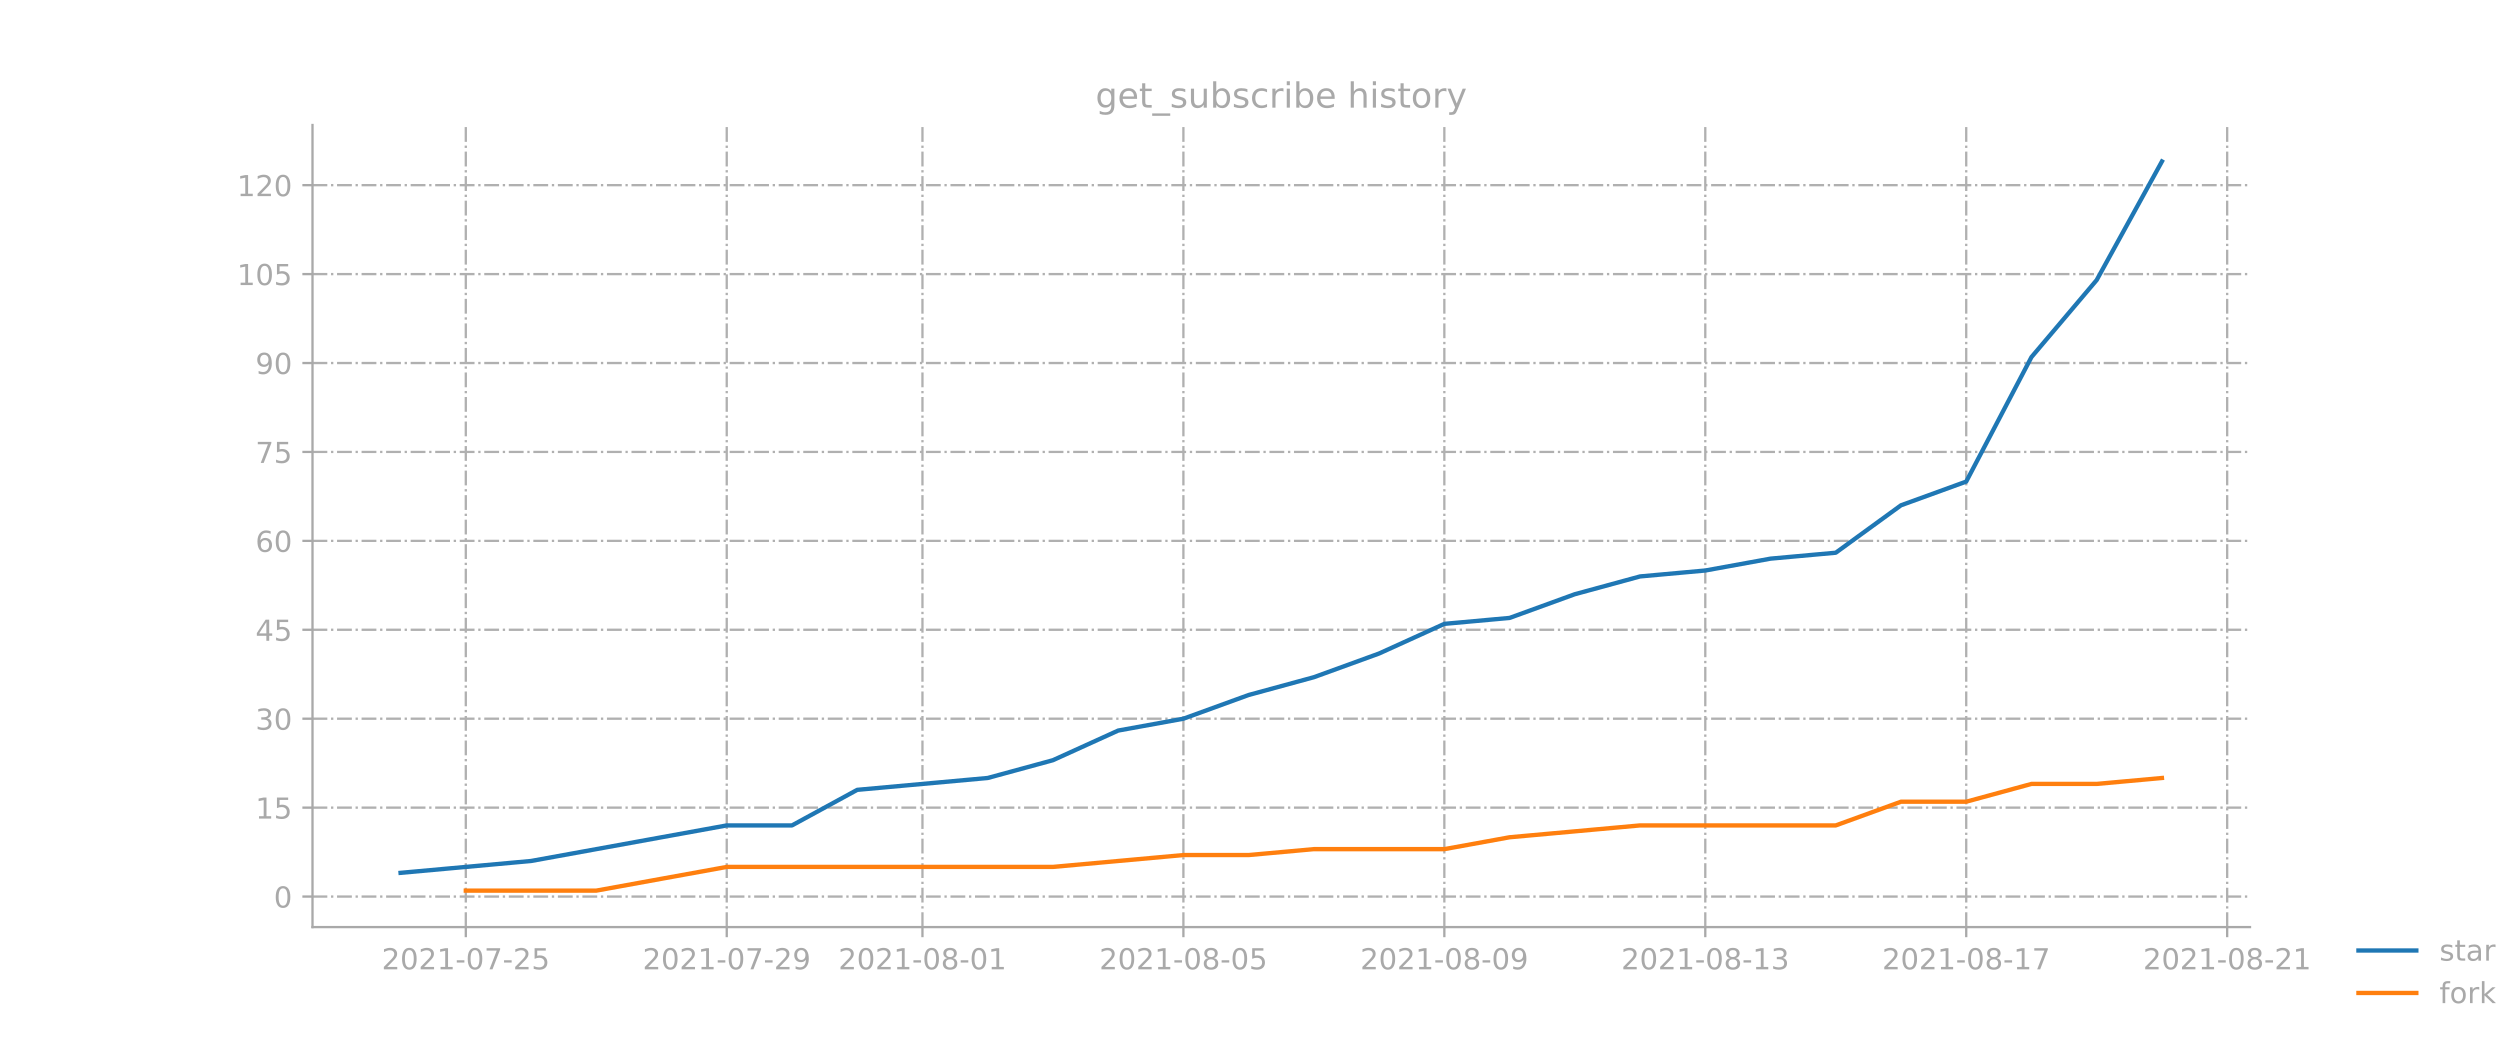
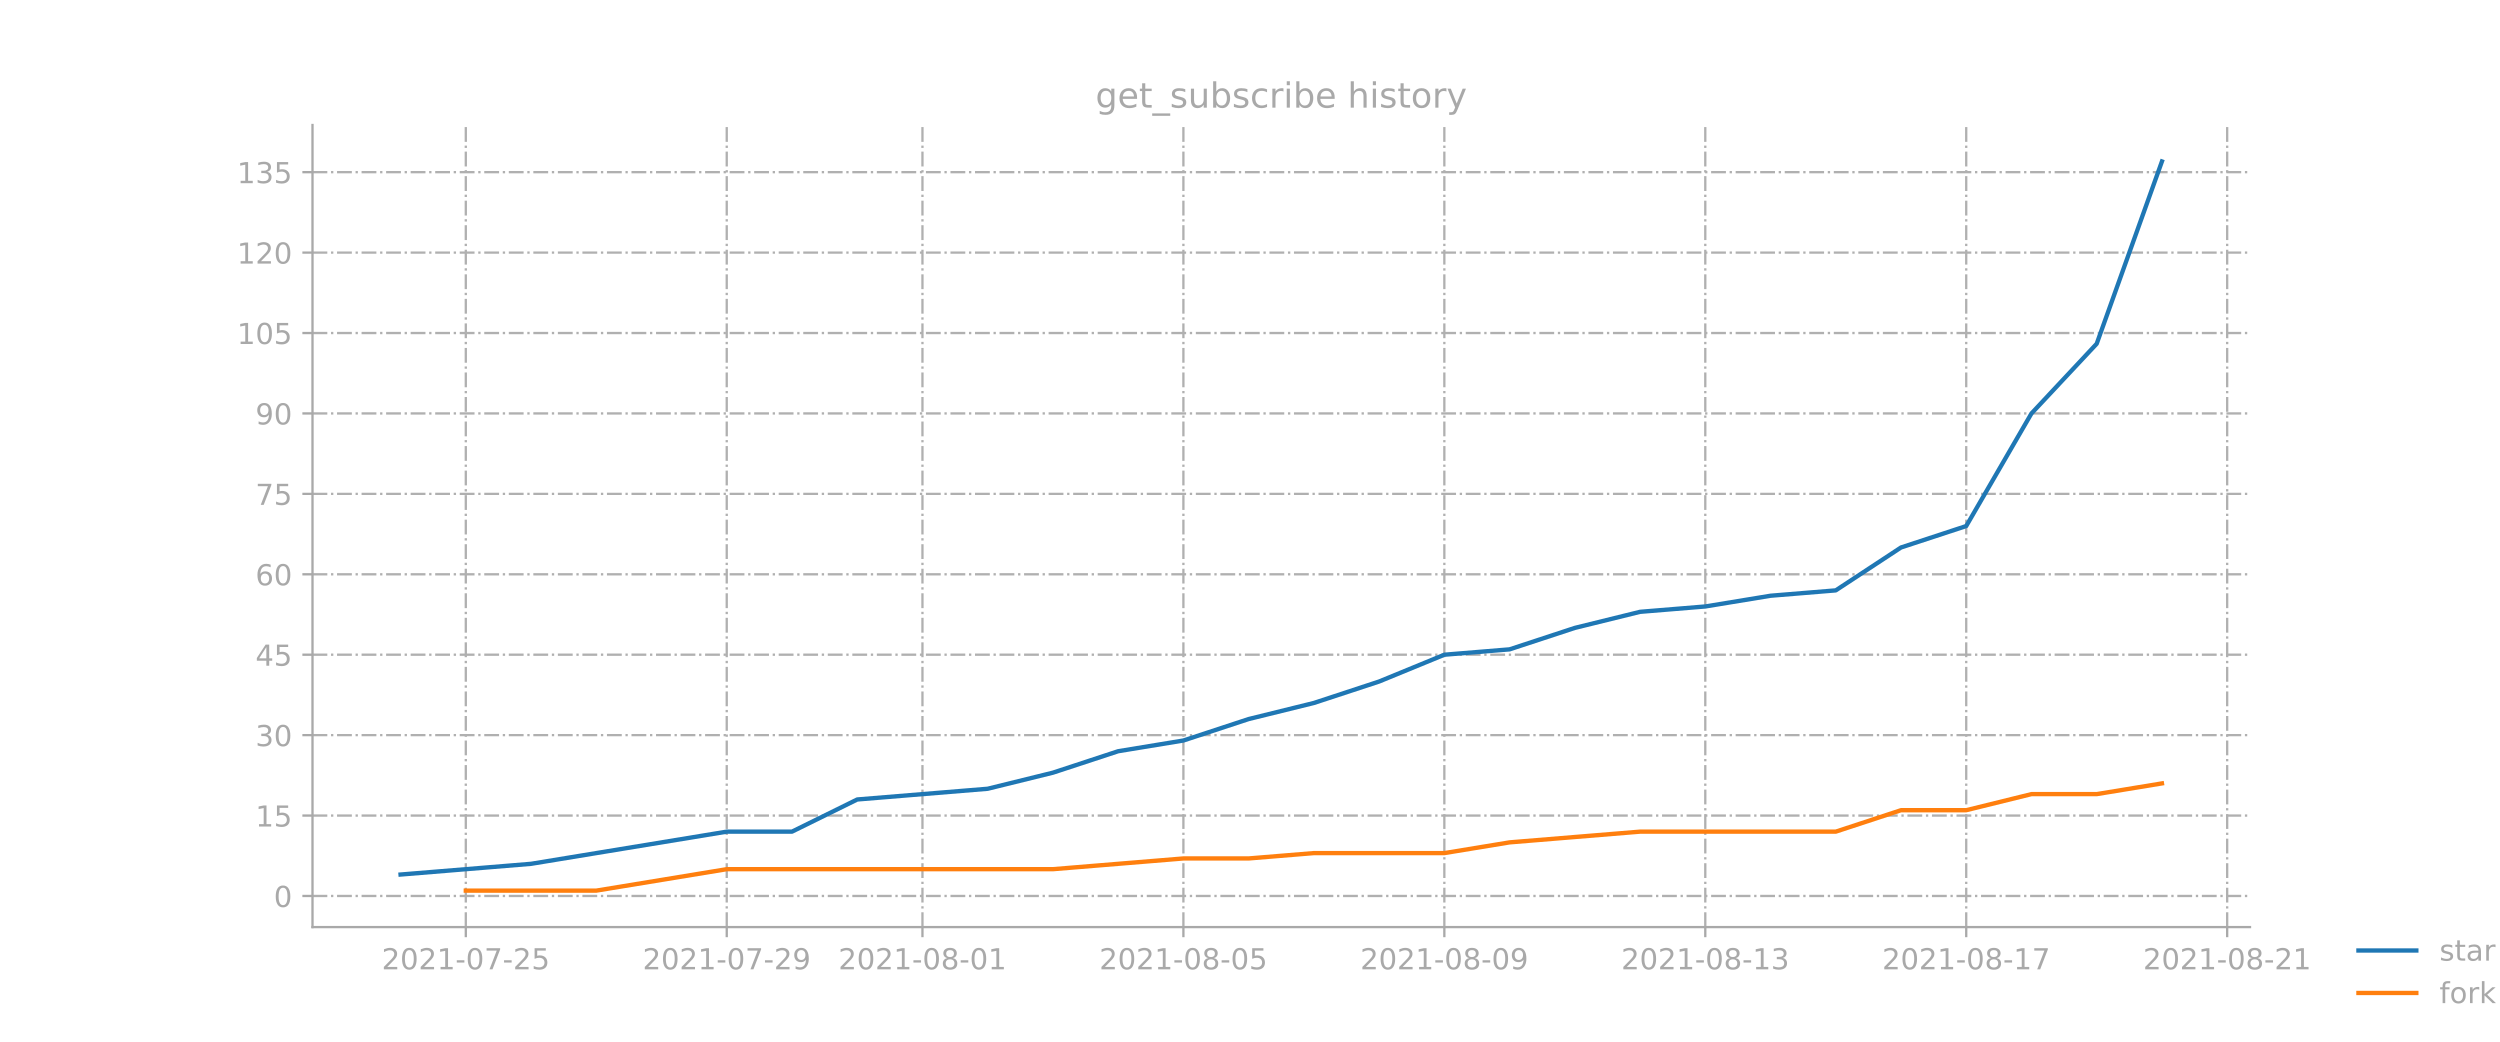
<svg xmlns="http://www.w3.org/2000/svg" xmlns:xlink="http://www.w3.org/1999/xlink" height="360pt" version="1.1" viewBox="0 0 864 360" width="864pt">
  <defs>
    <style type="text/css">*{stroke-linecap:butt;stroke-linejoin:round;}</style>
  </defs>
  <g id="figure_1">
    <g id="patch_1">
      <path d="M 0 360  L 864 360  L 864 0  L 0 0  z " style="fill:none;opacity:0;" />
    </g>
    <g id="axes_1">
      <g id="patch_2">
        <path d="M 108 320.4  L 777.6 320.4  L 777.6 43.2  L 108 43.2  z " style="fill:none;opacity:0;" />
      </g>
      <g id="matplotlib.axis_1">
        <g id="xtick_1">
          <g id="line2d_1">
-             <path clip-path="url(#pf6f0c2ba28)" d="M 160.982 320.4  L 160.982 43.2  " style="fill:none;stroke:#b0b0b0;stroke-dasharray:5.12,1.28,0.8,1.28;stroke-dashoffset:0;stroke-width:0.8;" />
+             <path clip-path="url(#pff0a466b13)" d="M 160.982 320.4  L 160.982 43.2  " style="fill:none;stroke:#b0b0b0;stroke-dasharray:5.12,1.28,0.8,1.28;stroke-dashoffset:0;stroke-width:0.8;" />
          </g>
          <g id="line2d_2">
            <defs>
-               <path d="M 0 0  L 0 3.5  " id="m129fa69a67" style="stroke:#a9a9a9;stroke-width:0.8;" />
+               <path d="M 0 0  L 0 3.5  " id="m1a53b5c971" style="stroke:#a9a9a9;stroke-width:0.8;" />
            </defs>
            <g>
-               <use style="fill:#a9a9a9;stroke:#a9a9a9;stroke-width:0.8;" x="160.982" xlink:href="#m129fa69a67" y="320.4" />
+               <use style="fill:#a9a9a9;stroke:#a9a9a9;stroke-width:0.8;" x="160.982" xlink:href="#m1a53b5c971" y="320.4" />
            </g>
          </g>
          <g id="text_1">
            <g style="fill:#a9a9a9;" transform="translate(131.924 334.9984)scale(0.1 -0.1)">
              <defs>
                <path d="M 1228 531  L 3431 531  L 3431 0  L 469 0  L 469 531  Q 828 903 1448 1529  Q 2069 2156 2228 2338  Q 2531 2678 2651 2914  Q 2772 3150 2772 3378  Q 2772 3750 2511 3984  Q 2250 4219 1831 4219  Q 1534 4219 1204 4116  Q 875 4013 500 3803  L 500 4441  Q 881 4594 1212 4672  Q 1544 4750 1819 4750  Q 2544 4750 2975 4387  Q 3406 4025 3406 3419  Q 3406 3131 3298 2873  Q 3191 2616 2906 2266  Q 2828 2175 2409 1742  Q 1991 1309 1228 531  z " id="DejaVuSans-32" transform="scale(0.015625)" />
                <path d="M 2034 4250  Q 1547 4250 1301 3770  Q 1056 3291 1056 2328  Q 1056 1369 1301 889  Q 1547 409 2034 409  Q 2525 409 2770 889  Q 3016 1369 3016 2328  Q 3016 3291 2770 3770  Q 2525 4250 2034 4250  z M 2034 4750  Q 2819 4750 3233 4129  Q 3647 3509 3647 2328  Q 3647 1150 3233 529  Q 2819 -91 2034 -91  Q 1250 -91 836 529  Q 422 1150 422 2328  Q 422 3509 836 4129  Q 1250 4750 2034 4750  z " id="DejaVuSans-30" transform="scale(0.015625)" />
                <path d="M 794 531  L 1825 531  L 1825 4091  L 703 3866  L 703 4441  L 1819 4666  L 2450 4666  L 2450 531  L 3481 531  L 3481 0  L 794 0  L 794 531  z " id="DejaVuSans-31" transform="scale(0.015625)" />
                <path d="M 313 2009  L 1997 2009  L 1997 1497  L 313 1497  L 313 2009  z " id="DejaVuSans-2d" transform="scale(0.015625)" />
                <path d="M 525 4666  L 3525 4666  L 3525 4397  L 1831 0  L 1172 0  L 2766 4134  L 525 4134  L 525 4666  z " id="DejaVuSans-37" transform="scale(0.015625)" />
                <path d="M 691 4666  L 3169 4666  L 3169 4134  L 1269 4134  L 1269 2991  Q 1406 3038 1543 3061  Q 1681 3084 1819 3084  Q 2600 3084 3056 2656  Q 3513 2228 3513 1497  Q 3513 744 3044 326  Q 2575 -91 1722 -91  Q 1428 -91 1123 -41  Q 819 9 494 109  L 494 744  Q 775 591 1075 516  Q 1375 441 1709 441  Q 2250 441 2565 725  Q 2881 1009 2881 1497  Q 2881 1984 2565 2268  Q 2250 2553 1709 2553  Q 1456 2553 1204 2497  Q 953 2441 691 2322  L 691 4666  z " id="DejaVuSans-35" transform="scale(0.015625)" />
              </defs>
              <use xlink:href="#DejaVuSans-32" />
              <use x="63.623" xlink:href="#DejaVuSans-30" />
              <use x="127.246" xlink:href="#DejaVuSans-32" />
              <use x="190.869" xlink:href="#DejaVuSans-31" />
              <use x="254.492" xlink:href="#DejaVuSans-2d" />
              <use x="290.576" xlink:href="#DejaVuSans-30" />
              <use x="354.199" xlink:href="#DejaVuSans-37" />
              <use x="417.822" xlink:href="#DejaVuSans-2d" />
              <use x="453.906" xlink:href="#DejaVuSans-32" />
              <use x="517.529" xlink:href="#DejaVuSans-35" />
            </g>
          </g>
        </g>
        <g id="xtick_2">
          <g id="line2d_3">
-             <path clip-path="url(#pf6f0c2ba28)" d="M 251.164 320.4  L 251.164 43.2  " style="fill:none;stroke:#b0b0b0;stroke-dasharray:5.12,1.28,0.8,1.28;stroke-dashoffset:0;stroke-width:0.8;" />
+             <path clip-path="url(#pff0a466b13)" d="M 251.164 320.4  L 251.164 43.2  " style="fill:none;stroke:#b0b0b0;stroke-dasharray:5.12,1.28,0.8,1.28;stroke-dashoffset:0;stroke-width:0.8;" />
          </g>
          <g id="line2d_4">
            <g>
-               <use style="fill:#a9a9a9;stroke:#a9a9a9;stroke-width:0.8;" x="251.164" xlink:href="#m129fa69a67" y="320.4" />
+               <use style="fill:#a9a9a9;stroke:#a9a9a9;stroke-width:0.8;" x="251.164" xlink:href="#m1a53b5c971" y="320.4" />
            </g>
          </g>
          <g id="text_2">
            <g style="fill:#a9a9a9;" transform="translate(222.1058 334.9984)scale(0.1 -0.1)">
              <defs>
                <path d="M 703 97  L 703 672  Q 941 559 1184 500  Q 1428 441 1663 441  Q 2288 441 2617 861  Q 2947 1281 2994 2138  Q 2813 1869 2534 1725  Q 2256 1581 1919 1581  Q 1219 1581 811 2004  Q 403 2428 403 3163  Q 403 3881 828 4315  Q 1253 4750 1959 4750  Q 2769 4750 3195 4129  Q 3622 3509 3622 2328  Q 3622 1225 3098 567  Q 2575 -91 1691 -91  Q 1453 -91 1209 -44  Q 966 3 703 97  z M 1959 2075  Q 2384 2075 2632 2365  Q 2881 2656 2881 3163  Q 2881 3666 2632 3958  Q 2384 4250 1959 4250  Q 1534 4250 1286 3958  Q 1038 3666 1038 3163  Q 1038 2656 1286 2365  Q 1534 2075 1959 2075  z " id="DejaVuSans-39" transform="scale(0.015625)" />
              </defs>
              <use xlink:href="#DejaVuSans-32" />
              <use x="63.623" xlink:href="#DejaVuSans-30" />
              <use x="127.246" xlink:href="#DejaVuSans-32" />
              <use x="190.869" xlink:href="#DejaVuSans-31" />
              <use x="254.492" xlink:href="#DejaVuSans-2d" />
              <use x="290.576" xlink:href="#DejaVuSans-30" />
              <use x="354.199" xlink:href="#DejaVuSans-37" />
              <use x="417.822" xlink:href="#DejaVuSans-2d" />
              <use x="453.906" xlink:href="#DejaVuSans-32" />
              <use x="517.529" xlink:href="#DejaVuSans-39" />
            </g>
          </g>
        </g>
        <g id="xtick_3">
          <g id="line2d_5">
-             <path clip-path="url(#pf6f0c2ba28)" d="M 318.8 320.4  L 318.8 43.2  " style="fill:none;stroke:#b0b0b0;stroke-dasharray:5.12,1.28,0.8,1.28;stroke-dashoffset:0;stroke-width:0.8;" />
+             <path clip-path="url(#pff0a466b13)" d="M 318.8 320.4  L 318.8 43.2  " style="fill:none;stroke:#b0b0b0;stroke-dasharray:5.12,1.28,0.8,1.28;stroke-dashoffset:0;stroke-width:0.8;" />
          </g>
          <g id="line2d_6">
            <g>
-               <use style="fill:#a9a9a9;stroke:#a9a9a9;stroke-width:0.8;" x="318.8" xlink:href="#m129fa69a67" y="320.4" />
+               <use style="fill:#a9a9a9;stroke:#a9a9a9;stroke-width:0.8;" x="318.8" xlink:href="#m1a53b5c971" y="320.4" />
            </g>
          </g>
          <g id="text_3">
            <g style="fill:#a9a9a9;" transform="translate(289.7422 334.9984)scale(0.1 -0.1)">
              <defs>
                <path d="M 2034 2216  Q 1584 2216 1326 1975  Q 1069 1734 1069 1313  Q 1069 891 1326 650  Q 1584 409 2034 409  Q 2484 409 2743 651  Q 3003 894 3003 1313  Q 3003 1734 2745 1975  Q 2488 2216 2034 2216  z M 1403 2484  Q 997 2584 770 2862  Q 544 3141 544 3541  Q 544 4100 942 4425  Q 1341 4750 2034 4750  Q 2731 4750 3128 4425  Q 3525 4100 3525 3541  Q 3525 3141 3298 2862  Q 3072 2584 2669 2484  Q 3125 2378 3379 2068  Q 3634 1759 3634 1313  Q 3634 634 3220 271  Q 2806 -91 2034 -91  Q 1263 -91 848 271  Q 434 634 434 1313  Q 434 1759 690 2068  Q 947 2378 1403 2484  z M 1172 3481  Q 1172 3119 1398 2916  Q 1625 2713 2034 2713  Q 2441 2713 2670 2916  Q 2900 3119 2900 3481  Q 2900 3844 2670 4047  Q 2441 4250 2034 4250  Q 1625 4250 1398 4047  Q 1172 3844 1172 3481  z " id="DejaVuSans-38" transform="scale(0.015625)" />
              </defs>
              <use xlink:href="#DejaVuSans-32" />
              <use x="63.623" xlink:href="#DejaVuSans-30" />
              <use x="127.246" xlink:href="#DejaVuSans-32" />
              <use x="190.869" xlink:href="#DejaVuSans-31" />
              <use x="254.492" xlink:href="#DejaVuSans-2d" />
              <use x="290.576" xlink:href="#DejaVuSans-30" />
              <use x="354.199" xlink:href="#DejaVuSans-38" />
              <use x="417.822" xlink:href="#DejaVuSans-2d" />
              <use x="453.906" xlink:href="#DejaVuSans-30" />
              <use x="517.529" xlink:href="#DejaVuSans-31" />
            </g>
          </g>
        </g>
        <g id="xtick_4">
          <g id="line2d_7">
-             <path clip-path="url(#pf6f0c2ba28)" d="M 408.982 320.4  L 408.982 43.2  " style="fill:none;stroke:#b0b0b0;stroke-dasharray:5.12,1.28,0.8,1.28;stroke-dashoffset:0;stroke-width:0.8;" />
+             <path clip-path="url(#pff0a466b13)" d="M 408.982 320.4  L 408.982 43.2  " style="fill:none;stroke:#b0b0b0;stroke-dasharray:5.12,1.28,0.8,1.28;stroke-dashoffset:0;stroke-width:0.8;" />
          </g>
          <g id="line2d_8">
            <g>
-               <use style="fill:#a9a9a9;stroke:#a9a9a9;stroke-width:0.8;" x="408.982" xlink:href="#m129fa69a67" y="320.4" />
+               <use style="fill:#a9a9a9;stroke:#a9a9a9;stroke-width:0.8;" x="408.982" xlink:href="#m1a53b5c971" y="320.4" />
            </g>
          </g>
          <g id="text_4">
            <g style="fill:#a9a9a9;" transform="translate(379.924 334.9984)scale(0.1 -0.1)">
              <use xlink:href="#DejaVuSans-32" />
              <use x="63.623" xlink:href="#DejaVuSans-30" />
              <use x="127.246" xlink:href="#DejaVuSans-32" />
              <use x="190.869" xlink:href="#DejaVuSans-31" />
              <use x="254.492" xlink:href="#DejaVuSans-2d" />
              <use x="290.576" xlink:href="#DejaVuSans-30" />
              <use x="354.199" xlink:href="#DejaVuSans-38" />
              <use x="417.822" xlink:href="#DejaVuSans-2d" />
              <use x="453.906" xlink:href="#DejaVuSans-30" />
              <use x="517.529" xlink:href="#DejaVuSans-35" />
            </g>
          </g>
        </g>
        <g id="xtick_5">
          <g id="line2d_9">
-             <path clip-path="url(#pf6f0c2ba28)" d="M 499.164 320.4  L 499.164 43.2  " style="fill:none;stroke:#b0b0b0;stroke-dasharray:5.12,1.28,0.8,1.28;stroke-dashoffset:0;stroke-width:0.8;" />
+             <path clip-path="url(#pff0a466b13)" d="M 499.164 320.4  L 499.164 43.2  " style="fill:none;stroke:#b0b0b0;stroke-dasharray:5.12,1.28,0.8,1.28;stroke-dashoffset:0;stroke-width:0.8;" />
          </g>
          <g id="line2d_10">
            <g>
-               <use style="fill:#a9a9a9;stroke:#a9a9a9;stroke-width:0.8;" x="499.164" xlink:href="#m129fa69a67" y="320.4" />
+               <use style="fill:#a9a9a9;stroke:#a9a9a9;stroke-width:0.8;" x="499.164" xlink:href="#m1a53b5c971" y="320.4" />
            </g>
          </g>
          <g id="text_5">
            <g style="fill:#a9a9a9;" transform="translate(470.1058 334.9984)scale(0.1 -0.1)">
              <use xlink:href="#DejaVuSans-32" />
              <use x="63.623" xlink:href="#DejaVuSans-30" />
              <use x="127.246" xlink:href="#DejaVuSans-32" />
              <use x="190.869" xlink:href="#DejaVuSans-31" />
              <use x="254.492" xlink:href="#DejaVuSans-2d" />
              <use x="290.576" xlink:href="#DejaVuSans-30" />
              <use x="354.199" xlink:href="#DejaVuSans-38" />
              <use x="417.822" xlink:href="#DejaVuSans-2d" />
              <use x="453.906" xlink:href="#DejaVuSans-30" />
              <use x="517.529" xlink:href="#DejaVuSans-39" />
            </g>
          </g>
        </g>
        <g id="xtick_6">
          <g id="line2d_11">
-             <path clip-path="url(#pf6f0c2ba28)" d="M 589.345 320.4  L 589.345 43.2  " style="fill:none;stroke:#b0b0b0;stroke-dasharray:5.12,1.28,0.8,1.28;stroke-dashoffset:0;stroke-width:0.8;" />
+             <path clip-path="url(#pff0a466b13)" d="M 589.345 320.4  L 589.345 43.2  " style="fill:none;stroke:#b0b0b0;stroke-dasharray:5.12,1.28,0.8,1.28;stroke-dashoffset:0;stroke-width:0.8;" />
          </g>
          <g id="line2d_12">
            <g>
-               <use style="fill:#a9a9a9;stroke:#a9a9a9;stroke-width:0.8;" x="589.345" xlink:href="#m129fa69a67" y="320.4" />
+               <use style="fill:#a9a9a9;stroke:#a9a9a9;stroke-width:0.8;" x="589.345" xlink:href="#m1a53b5c971" y="320.4" />
            </g>
          </g>
          <g id="text_6">
            <g style="fill:#a9a9a9;" transform="translate(560.2876 334.9984)scale(0.1 -0.1)">
              <defs>
                <path d="M 2597 2516  Q 3050 2419 3304 2112  Q 3559 1806 3559 1356  Q 3559 666 3084 287  Q 2609 -91 1734 -91  Q 1441 -91 1130 -33  Q 819 25 488 141  L 488 750  Q 750 597 1062 519  Q 1375 441 1716 441  Q 2309 441 2620 675  Q 2931 909 2931 1356  Q 2931 1769 2642 2001  Q 2353 2234 1838 2234  L 1294 2234  L 1294 2753  L 1863 2753  Q 2328 2753 2575 2939  Q 2822 3125 2822 3475  Q 2822 3834 2567 4026  Q 2313 4219 1838 4219  Q 1578 4219 1281 4162  Q 984 4106 628 3988  L 628 4550  Q 988 4650 1302 4700  Q 1616 4750 1894 4750  Q 2613 4750 3031 4423  Q 3450 4097 3450 3541  Q 3450 3153 3228 2886  Q 3006 2619 2597 2516  z " id="DejaVuSans-33" transform="scale(0.015625)" />
              </defs>
              <use xlink:href="#DejaVuSans-32" />
              <use x="63.623" xlink:href="#DejaVuSans-30" />
              <use x="127.246" xlink:href="#DejaVuSans-32" />
              <use x="190.869" xlink:href="#DejaVuSans-31" />
              <use x="254.492" xlink:href="#DejaVuSans-2d" />
              <use x="290.576" xlink:href="#DejaVuSans-30" />
              <use x="354.199" xlink:href="#DejaVuSans-38" />
              <use x="417.822" xlink:href="#DejaVuSans-2d" />
              <use x="453.906" xlink:href="#DejaVuSans-31" />
              <use x="517.529" xlink:href="#DejaVuSans-33" />
            </g>
          </g>
        </g>
        <g id="xtick_7">
          <g id="line2d_13">
-             <path clip-path="url(#pf6f0c2ba28)" d="M 679.527 320.4  L 679.527 43.2  " style="fill:none;stroke:#b0b0b0;stroke-dasharray:5.12,1.28,0.8,1.28;stroke-dashoffset:0;stroke-width:0.8;" />
+             <path clip-path="url(#pff0a466b13)" d="M 679.527 320.4  L 679.527 43.2  " style="fill:none;stroke:#b0b0b0;stroke-dasharray:5.12,1.28,0.8,1.28;stroke-dashoffset:0;stroke-width:0.8;" />
          </g>
          <g id="line2d_14">
            <g>
-               <use style="fill:#a9a9a9;stroke:#a9a9a9;stroke-width:0.8;" x="679.527" xlink:href="#m129fa69a67" y="320.4" />
+               <use style="fill:#a9a9a9;stroke:#a9a9a9;stroke-width:0.8;" x="679.527" xlink:href="#m1a53b5c971" y="320.4" />
            </g>
          </g>
          <g id="text_7">
            <g style="fill:#a9a9a9;" transform="translate(650.4695 334.9984)scale(0.1 -0.1)">
              <use xlink:href="#DejaVuSans-32" />
              <use x="63.623" xlink:href="#DejaVuSans-30" />
              <use x="127.246" xlink:href="#DejaVuSans-32" />
              <use x="190.869" xlink:href="#DejaVuSans-31" />
              <use x="254.492" xlink:href="#DejaVuSans-2d" />
              <use x="290.576" xlink:href="#DejaVuSans-30" />
              <use x="354.199" xlink:href="#DejaVuSans-38" />
              <use x="417.822" xlink:href="#DejaVuSans-2d" />
              <use x="453.906" xlink:href="#DejaVuSans-31" />
              <use x="517.529" xlink:href="#DejaVuSans-37" />
            </g>
          </g>
        </g>
        <g id="xtick_8">
          <g id="line2d_15">
-             <path clip-path="url(#pf6f0c2ba28)" d="M 769.709 320.4  L 769.709 43.2  " style="fill:none;stroke:#b0b0b0;stroke-dasharray:5.12,1.28,0.8,1.28;stroke-dashoffset:0;stroke-width:0.8;" />
+             <path clip-path="url(#pff0a466b13)" d="M 769.709 320.4  L 769.709 43.2  " style="fill:none;stroke:#b0b0b0;stroke-dasharray:5.12,1.28,0.8,1.28;stroke-dashoffset:0;stroke-width:0.8;" />
          </g>
          <g id="line2d_16">
            <g>
-               <use style="fill:#a9a9a9;stroke:#a9a9a9;stroke-width:0.8;" x="769.709" xlink:href="#m129fa69a67" y="320.4" />
+               <use style="fill:#a9a9a9;stroke:#a9a9a9;stroke-width:0.8;" x="769.709" xlink:href="#m1a53b5c971" y="320.4" />
            </g>
          </g>
          <g id="text_8">
            <g style="fill:#a9a9a9;" transform="translate(740.6513 334.9984)scale(0.1 -0.1)">
              <use xlink:href="#DejaVuSans-32" />
              <use x="63.623" xlink:href="#DejaVuSans-30" />
              <use x="127.246" xlink:href="#DejaVuSans-32" />
              <use x="190.869" xlink:href="#DejaVuSans-31" />
              <use x="254.492" xlink:href="#DejaVuSans-2d" />
              <use x="290.576" xlink:href="#DejaVuSans-30" />
              <use x="354.199" xlink:href="#DejaVuSans-38" />
              <use x="417.822" xlink:href="#DejaVuSans-2d" />
              <use x="453.906" xlink:href="#DejaVuSans-32" />
              <use x="517.529" xlink:href="#DejaVuSans-31" />
            </g>
          </g>
        </g>
      </g>
      <g id="matplotlib.axis_2">
        <g id="ytick_1">
          <g id="line2d_17">
-             <path clip-path="url(#pf6f0c2ba28)" d="M 108 309.849  L 777.6 309.849  " style="fill:none;stroke:#b0b0b0;stroke-dasharray:5.12,1.28,0.8,1.28;stroke-dashoffset:0;stroke-width:0.8;" />
+             <path clip-path="url(#pff0a466b13)" d="M 108 309.653  L 777.6 309.653  " style="fill:none;stroke:#b0b0b0;stroke-dasharray:5.12,1.28,0.8,1.28;stroke-dashoffset:0;stroke-width:0.8;" />
          </g>
          <g id="line2d_18">
            <defs>
-               <path d="M 0 0  L -3.5 0  " id="m56616dc715" style="stroke:#a9a9a9;stroke-width:0.8;" />
+               <path d="M 0 0  L -3.5 0  " id="mfabfd955e3" style="stroke:#a9a9a9;stroke-width:0.8;" />
            </defs>
            <g>
-               <use style="fill:#a9a9a9;stroke:#a9a9a9;stroke-width:0.8;" x="108" xlink:href="#m56616dc715" y="309.849" />
+               <use style="fill:#a9a9a9;stroke:#a9a9a9;stroke-width:0.8;" x="108" xlink:href="#mfabfd955e3" y="309.653" />
            </g>
          </g>
          <g id="text_9">
-             <g style="fill:#a9a9a9;" transform="translate(94.6375 313.648)scale(0.1 -0.1)">
+             <g style="fill:#a9a9a9;" transform="translate(94.6375 313.4522)scale(0.1 -0.1)">
              <use xlink:href="#DejaVuSans-30" />
            </g>
          </g>
        </g>
        <g id="ytick_2">
          <g id="line2d_19">
-             <path clip-path="url(#pf6f0c2ba28)" d="M 108 279.117  L 777.6 279.117  " style="fill:none;stroke:#b0b0b0;stroke-dasharray:5.12,1.28,0.8,1.28;stroke-dashoffset:0;stroke-width:0.8;" />
+             <path clip-path="url(#pff0a466b13)" d="M 108 281.859  L 777.6 281.859  " style="fill:none;stroke:#b0b0b0;stroke-dasharray:5.12,1.28,0.8,1.28;stroke-dashoffset:0;stroke-width:0.8;" />
          </g>
          <g id="line2d_20">
            <g>
-               <use style="fill:#a9a9a9;stroke:#a9a9a9;stroke-width:0.8;" x="108" xlink:href="#m56616dc715" y="279.117" />
+               <use style="fill:#a9a9a9;stroke:#a9a9a9;stroke-width:0.8;" x="108" xlink:href="#mfabfd955e3" y="281.859" />
            </g>
          </g>
          <g id="text_10">
-             <g style="fill:#a9a9a9;" transform="translate(88.275 282.9163)scale(0.1 -0.1)">
+             <g style="fill:#a9a9a9;" transform="translate(88.275 285.658)scale(0.1 -0.1)">
              <use xlink:href="#DejaVuSans-31" />
              <use x="63.623" xlink:href="#DejaVuSans-35" />
            </g>
          </g>
        </g>
        <g id="ytick_3">
          <g id="line2d_21">
-             <path clip-path="url(#pf6f0c2ba28)" d="M 108 248.385  L 777.6 248.385  " style="fill:none;stroke:#b0b0b0;stroke-dasharray:5.12,1.28,0.8,1.28;stroke-dashoffset:0;stroke-width:0.8;" />
+             <path clip-path="url(#pff0a466b13)" d="M 108 254.065  L 777.6 254.065  " style="fill:none;stroke:#b0b0b0;stroke-dasharray:5.12,1.28,0.8,1.28;stroke-dashoffset:0;stroke-width:0.8;" />
          </g>
          <g id="line2d_22">
            <g>
-               <use style="fill:#a9a9a9;stroke:#a9a9a9;stroke-width:0.8;" x="108" xlink:href="#m56616dc715" y="248.385" />
+               <use style="fill:#a9a9a9;stroke:#a9a9a9;stroke-width:0.8;" x="108" xlink:href="#mfabfd955e3" y="254.065" />
            </g>
          </g>
          <g id="text_11">
-             <g style="fill:#a9a9a9;" transform="translate(88.275 252.1846)scale(0.1 -0.1)">
+             <g style="fill:#a9a9a9;" transform="translate(88.275 257.8639)scale(0.1 -0.1)">
              <use xlink:href="#DejaVuSans-33" />
              <use x="63.623" xlink:href="#DejaVuSans-30" />
            </g>
          </g>
        </g>
        <g id="ytick_4">
          <g id="line2d_23">
-             <path clip-path="url(#pf6f0c2ba28)" d="M 108 217.654  L 777.6 217.654  " style="fill:none;stroke:#b0b0b0;stroke-dasharray:5.12,1.28,0.8,1.28;stroke-dashoffset:0;stroke-width:0.8;" />
+             <path clip-path="url(#pff0a466b13)" d="M 108 226.271  L 777.6 226.271  " style="fill:none;stroke:#b0b0b0;stroke-dasharray:5.12,1.28,0.8,1.28;stroke-dashoffset:0;stroke-width:0.8;" />
          </g>
          <g id="line2d_24">
            <g>
-               <use style="fill:#a9a9a9;stroke:#a9a9a9;stroke-width:0.8;" x="108" xlink:href="#m56616dc715" y="217.654" />
+               <use style="fill:#a9a9a9;stroke:#a9a9a9;stroke-width:0.8;" x="108" xlink:href="#mfabfd955e3" y="226.271" />
            </g>
          </g>
          <g id="text_12">
-             <g style="fill:#a9a9a9;" transform="translate(88.275 221.4529)scale(0.1 -0.1)">
+             <g style="fill:#a9a9a9;" transform="translate(88.275 230.0698)scale(0.1 -0.1)">
              <defs>
                <path d="M 2419 4116  L 825 1625  L 2419 1625  L 2419 4116  z M 2253 4666  L 3047 4666  L 3047 1625  L 3713 1625  L 3713 1100  L 3047 1100  L 3047 0  L 2419 0  L 2419 1100  L 313 1100  L 313 1709  L 2253 4666  z " id="DejaVuSans-34" transform="scale(0.015625)" />
              </defs>
              <use xlink:href="#DejaVuSans-34" />
              <use x="63.623" xlink:href="#DejaVuSans-35" />
            </g>
          </g>
        </g>
        <g id="ytick_5">
          <g id="line2d_25">
-             <path clip-path="url(#pf6f0c2ba28)" d="M 108 186.922  L 777.6 186.922  " style="fill:none;stroke:#b0b0b0;stroke-dasharray:5.12,1.28,0.8,1.28;stroke-dashoffset:0;stroke-width:0.8;" />
+             <path clip-path="url(#pff0a466b13)" d="M 108 198.476  L 777.6 198.476  " style="fill:none;stroke:#b0b0b0;stroke-dasharray:5.12,1.28,0.8,1.28;stroke-dashoffset:0;stroke-width:0.8;" />
          </g>
          <g id="line2d_26">
            <g>
-               <use style="fill:#a9a9a9;stroke:#a9a9a9;stroke-width:0.8;" x="108" xlink:href="#m56616dc715" y="186.922" />
+               <use style="fill:#a9a9a9;stroke:#a9a9a9;stroke-width:0.8;" x="108" xlink:href="#mfabfd955e3" y="198.476" />
            </g>
          </g>
          <g id="text_13">
-             <g style="fill:#a9a9a9;" transform="translate(88.275 190.7212)scale(0.1 -0.1)">
+             <g style="fill:#a9a9a9;" transform="translate(88.275 202.2757)scale(0.1 -0.1)">
              <defs>
                <path d="M 2113 2584  Q 1688 2584 1439 2293  Q 1191 2003 1191 1497  Q 1191 994 1439 701  Q 1688 409 2113 409  Q 2538 409 2786 701  Q 3034 994 3034 1497  Q 3034 2003 2786 2293  Q 2538 2584 2113 2584  z M 3366 4563  L 3366 3988  Q 3128 4100 2886 4159  Q 2644 4219 2406 4219  Q 1781 4219 1451 3797  Q 1122 3375 1075 2522  Q 1259 2794 1537 2939  Q 1816 3084 2150 3084  Q 2853 3084 3261 2657  Q 3669 2231 3669 1497  Q 3669 778 3244 343  Q 2819 -91 2113 -91  Q 1303 -91 875 529  Q 447 1150 447 2328  Q 447 3434 972 4092  Q 1497 4750 2381 4750  Q 2619 4750 2861 4703  Q 3103 4656 3366 4563  z " id="DejaVuSans-36" transform="scale(0.015625)" />
              </defs>
              <use xlink:href="#DejaVuSans-36" />
              <use x="63.623" xlink:href="#DejaVuSans-30" />
            </g>
          </g>
        </g>
        <g id="ytick_6">
          <g id="line2d_27">
-             <path clip-path="url(#pf6f0c2ba28)" d="M 108 156.19  L 777.6 156.19  " style="fill:none;stroke:#b0b0b0;stroke-dasharray:5.12,1.28,0.8,1.28;stroke-dashoffset:0;stroke-width:0.8;" />
+             <path clip-path="url(#pff0a466b13)" d="M 108 170.682  L 777.6 170.682  " style="fill:none;stroke:#b0b0b0;stroke-dasharray:5.12,1.28,0.8,1.28;stroke-dashoffset:0;stroke-width:0.8;" />
          </g>
          <g id="line2d_28">
            <g>
-               <use style="fill:#a9a9a9;stroke:#a9a9a9;stroke-width:0.8;" x="108" xlink:href="#m56616dc715" y="156.19" />
+               <use style="fill:#a9a9a9;stroke:#a9a9a9;stroke-width:0.8;" x="108" xlink:href="#mfabfd955e3" y="170.682" />
            </g>
          </g>
          <g id="text_14">
-             <g style="fill:#a9a9a9;" transform="translate(88.275 159.9895)scale(0.1 -0.1)">
+             <g style="fill:#a9a9a9;" transform="translate(88.275 174.4816)scale(0.1 -0.1)">
              <use xlink:href="#DejaVuSans-37" />
              <use x="63.623" xlink:href="#DejaVuSans-35" />
            </g>
          </g>
        </g>
        <g id="ytick_7">
          <g id="line2d_29">
-             <path clip-path="url(#pf6f0c2ba28)" d="M 108 125.459  L 777.6 125.459  " style="fill:none;stroke:#b0b0b0;stroke-dasharray:5.12,1.28,0.8,1.28;stroke-dashoffset:0;stroke-width:0.8;" />
+             <path clip-path="url(#pff0a466b13)" d="M 108 142.888  L 777.6 142.888  " style="fill:none;stroke:#b0b0b0;stroke-dasharray:5.12,1.28,0.8,1.28;stroke-dashoffset:0;stroke-width:0.8;" />
          </g>
          <g id="line2d_30">
            <g>
-               <use style="fill:#a9a9a9;stroke:#a9a9a9;stroke-width:0.8;" x="108" xlink:href="#m56616dc715" y="125.459" />
+               <use style="fill:#a9a9a9;stroke:#a9a9a9;stroke-width:0.8;" x="108" xlink:href="#mfabfd955e3" y="142.888" />
            </g>
          </g>
          <g id="text_15">
-             <g style="fill:#a9a9a9;" transform="translate(88.275 129.2578)scale(0.1 -0.1)">
+             <g style="fill:#a9a9a9;" transform="translate(88.275 146.6875)scale(0.1 -0.1)">
              <use xlink:href="#DejaVuSans-39" />
              <use x="63.623" xlink:href="#DejaVuSans-30" />
            </g>
          </g>
        </g>
        <g id="ytick_8">
          <g id="line2d_31">
-             <path clip-path="url(#pf6f0c2ba28)" d="M 108 94.727  L 777.6 94.727  " style="fill:none;stroke:#b0b0b0;stroke-dasharray:5.12,1.28,0.8,1.28;stroke-dashoffset:0;stroke-width:0.8;" />
+             <path clip-path="url(#pff0a466b13)" d="M 108 115.094  L 777.6 115.094  " style="fill:none;stroke:#b0b0b0;stroke-dasharray:5.12,1.28,0.8,1.28;stroke-dashoffset:0;stroke-width:0.8;" />
          </g>
          <g id="line2d_32">
            <g>
-               <use style="fill:#a9a9a9;stroke:#a9a9a9;stroke-width:0.8;" x="108" xlink:href="#m56616dc715" y="94.727" />
+               <use style="fill:#a9a9a9;stroke:#a9a9a9;stroke-width:0.8;" x="108" xlink:href="#mfabfd955e3" y="115.094" />
            </g>
          </g>
          <g id="text_16">
-             <g style="fill:#a9a9a9;" transform="translate(81.9125 98.52605)scale(0.1 -0.1)">
+             <g style="fill:#a9a9a9;" transform="translate(81.9125 118.8933)scale(0.1 -0.1)">
              <use xlink:href="#DejaVuSans-31" />
              <use x="63.623" xlink:href="#DejaVuSans-30" />
              <use x="127.246" xlink:href="#DejaVuSans-35" />
            </g>
          </g>
        </g>
        <g id="ytick_9">
          <g id="line2d_33">
-             <path clip-path="url(#pf6f0c2ba28)" d="M 108 63.995  L 777.6 63.995  " style="fill:none;stroke:#b0b0b0;stroke-dasharray:5.12,1.28,0.8,1.28;stroke-dashoffset:0;stroke-width:0.8;" />
+             <path clip-path="url(#pff0a466b13)" d="M 108 87.3  L 777.6 87.3  " style="fill:none;stroke:#b0b0b0;stroke-dasharray:5.12,1.28,0.8,1.28;stroke-dashoffset:0;stroke-width:0.8;" />
          </g>
          <g id="line2d_34">
            <g>
-               <use style="fill:#a9a9a9;stroke:#a9a9a9;stroke-width:0.8;" x="108" xlink:href="#m56616dc715" y="63.995" />
+               <use style="fill:#a9a9a9;stroke:#a9a9a9;stroke-width:0.8;" x="108" xlink:href="#mfabfd955e3" y="87.3" />
            </g>
          </g>
          <g id="text_17">
-             <g style="fill:#a9a9a9;" transform="translate(81.9125 67.79434)scale(0.1 -0.1)">
+             <g style="fill:#a9a9a9;" transform="translate(81.9125 91.09922)scale(0.1 -0.1)">
              <use xlink:href="#DejaVuSans-31" />
              <use x="63.623" xlink:href="#DejaVuSans-32" />
              <use x="127.246" xlink:href="#DejaVuSans-30" />
            </g>
          </g>
        </g>
-       </g>
-       <g id="line2d_35">
-         <path clip-path="url(#pf6f0c2ba28)" d="M 138.436 301.654  L 160.982 299.605  L 183.527 297.556  L 206.073 293.459  L 228.618 289.361  L 251.164 285.263  L 273.709 285.263  L 296.255 272.971  L 318.8 270.922  L 341.345 268.873  L 363.891 262.727  L 386.436 252.483  L 408.982 248.385  L 431.527 240.19  L 454.073 234.044  L 476.618 225.849  L 499.164 215.605  L 521.709 213.556  L 544.255 205.361  L 566.8 199.215  L 589.345 197.166  L 611.891 193.068  L 634.436 191.02  L 656.982 174.629  L 679.527 166.434  L 702.073 123.41  L 724.618 96.776  L 747.164 55.8  " style="fill:none;stroke:#1f77b4;stroke-linecap:square;stroke-width:1.5;" />
-       </g>
-       <g id="line2d_36">
-         <path clip-path="url(#pf6f0c2ba28)" d="M 160.982 307.8  L 183.527 307.8  L 206.073 307.8  L 228.618 303.702  L 251.164 299.605  L 273.709 299.605  L 296.255 299.605  L 318.8 299.605  L 341.345 299.605  L 363.891 299.605  L 386.436 297.556  L 408.982 295.507  L 431.527 295.507  L 454.073 293.459  L 476.618 293.459  L 499.164 293.459  L 521.709 289.361  L 544.255 287.312  L 566.8 285.263  L 589.345 285.263  L 611.891 285.263  L 634.436 285.263  L 656.982 277.068  L 679.527 277.068  L 702.073 270.922  L 724.618 270.922  L 747.164 268.873  " style="fill:none;stroke:#ff7f0e;stroke-linecap:square;stroke-width:1.5;" />
+         <g id="ytick_10">
+           <g id="line2d_35">
+             <path clip-path="url(#pff0a466b13)" d="M 108 59.506  L 777.6 59.506  " style="fill:none;stroke:#b0b0b0;stroke-dasharray:5.12,1.28,0.8,1.28;stroke-dashoffset:0;stroke-width:0.8;" />
+           </g>
+           <g id="line2d_36">
+             <g>
+               <use style="fill:#a9a9a9;stroke:#a9a9a9;stroke-width:0.8;" x="108" xlink:href="#mfabfd955e3" y="59.506" />
+             </g>
+           </g>
+           <g id="text_18">
+             <g style="fill:#a9a9a9;" transform="translate(81.9125 63.3051)scale(0.1 -0.1)">
+               <use xlink:href="#DejaVuSans-31" />
+               <use x="63.623" xlink:href="#DejaVuSans-33" />
+               <use x="127.246" xlink:href="#DejaVuSans-35" />
+             </g>
+           </g>
+         </g>
+       </g>
+       <g id="line2d_37">
+         <path clip-path="url(#pff0a466b13)" d="M 138.436 302.241  L 160.982 300.388  L 183.527 298.535  L 206.073 294.829  L 228.618 291.124  L 251.164 287.418  L 273.709 287.418  L 296.255 276.3  L 318.8 274.447  L 341.345 272.594  L 363.891 267.035  L 386.436 259.624  L 408.982 255.918  L 431.527 248.506  L 454.073 242.947  L 476.618 235.535  L 499.164 226.271  L 521.709 224.418  L 544.255 217.006  L 566.8 211.447  L 589.345 209.594  L 611.891 205.888  L 634.436 204.035  L 656.982 189.212  L 679.527 181.8  L 702.073 142.888  L 724.618 118.8  L 747.164 55.8  " style="fill:none;stroke:#1f77b4;stroke-linecap:square;stroke-width:1.5;" />
+       </g>
+       <g id="line2d_38">
+         <path clip-path="url(#pff0a466b13)" d="M 160.982 307.8  L 183.527 307.8  L 206.073 307.8  L 228.618 304.094  L 251.164 300.388  L 273.709 300.388  L 296.255 300.388  L 318.8 300.388  L 341.345 300.388  L 363.891 300.388  L 386.436 298.535  L 408.982 296.682  L 431.527 296.682  L 454.073 294.829  L 476.618 294.829  L 499.164 294.829  L 521.709 291.124  L 544.255 289.271  L 566.8 287.418  L 589.345 287.418  L 611.891 287.418  L 634.436 287.418  L 656.982 280.006  L 679.527 280.006  L 702.073 274.447  L 724.618 274.447  L 747.164 270.741  " style="fill:none;stroke:#ff7f0e;stroke-linecap:square;stroke-width:1.5;" />
      </g>
      <g id="patch_3">
        <path d="M 108 320.4  L 108 43.2  " style="fill:none;stroke:#a9a9a9;stroke-linecap:square;stroke-linejoin:miter;stroke-width:0.8;" />
      </g>
      <g id="patch_4">
        <path d="M 777.6 320.4  L 777.6 43.2  " style="fill:none;" />
      </g>
      <g id="patch_5">
        <path d="M 108 320.4  L 777.6 320.4  " style="fill:none;stroke:#a9a9a9;stroke-linecap:square;stroke-linejoin:miter;stroke-width:0.8;" />
      </g>
      <g id="patch_6">
        <path d="M 108 43.2  L 777.6 43.2  " style="fill:none;" />
      </g>
-       <g id="text_18">
+       <g id="text_19">
        <g style="fill:#a9a9a9;" transform="translate(378.6075 37.2)scale(0.12 -0.12)">
          <defs>
            <path d="M 2906 1791  Q 2906 2416 2648 2759  Q 2391 3103 1925 3103  Q 1463 3103 1205 2759  Q 947 2416 947 1791  Q 947 1169 1205 825  Q 1463 481 1925 481  Q 2391 481 2648 825  Q 2906 1169 2906 1791  z M 3481 434  Q 3481 -459 3084 -895  Q 2688 -1331 1869 -1331  Q 1566 -1331 1297 -1286  Q 1028 -1241 775 -1147  L 775 -588  Q 1028 -725 1275 -790  Q 1522 -856 1778 -856  Q 2344 -856 2625 -561  Q 2906 -266 2906 331  L 2906 616  Q 2728 306 2450 153  Q 2172 0 1784 0  Q 1141 0 747 490  Q 353 981 353 1791  Q 353 2603 747 3093  Q 1141 3584 1784 3584  Q 2172 3584 2450 3431  Q 2728 3278 2906 2969  L 2906 3500  L 3481 3500  L 3481 434  z " id="DejaVuSans-67" transform="scale(0.015625)" />
            <path d="M 3597 1894  L 3597 1613  L 953 1613  Q 991 1019 1311 708  Q 1631 397 2203 397  Q 2534 397 2845 478  Q 3156 559 3463 722  L 3463 178  Q 3153 47 2828 -22  Q 2503 -91 2169 -91  Q 1331 -91 842 396  Q 353 884 353 1716  Q 353 2575 817 3079  Q 1281 3584 2069 3584  Q 2775 3584 3186 3129  Q 3597 2675 3597 1894  z M 3022 2063  Q 3016 2534 2758 2815  Q 2500 3097 2075 3097  Q 1594 3097 1305 2825  Q 1016 2553 972 2059  L 3022 2063  z " id="DejaVuSans-65" transform="scale(0.015625)" />
            <path d="M 1172 4494  L 1172 3500  L 2356 3500  L 2356 3053  L 1172 3053  L 1172 1153  Q 1172 725 1289 603  Q 1406 481 1766 481  L 2356 481  L 2356 0  L 1766 0  Q 1100 0 847 248  Q 594 497 594 1153  L 594 3053  L 172 3053  L 172 3500  L 594 3500  L 594 4494  L 1172 4494  z " id="DejaVuSans-74" transform="scale(0.015625)" />
            <path d="M 3263 -1063  L 3263 -1509  L -63 -1509  L -63 -1063  L 3263 -1063  z " id="DejaVuSans-5f" transform="scale(0.015625)" />
            <path d="M 2834 3397  L 2834 2853  Q 2591 2978 2328 3040  Q 2066 3103 1784 3103  Q 1356 3103 1142 2972  Q 928 2841 928 2578  Q 928 2378 1081 2264  Q 1234 2150 1697 2047  L 1894 2003  Q 2506 1872 2764 1633  Q 3022 1394 3022 966  Q 3022 478 2636 193  Q 2250 -91 1575 -91  Q 1294 -91 989 -36  Q 684 19 347 128  L 347 722  Q 666 556 975 473  Q 1284 391 1588 391  Q 1994 391 2212 530  Q 2431 669 2431 922  Q 2431 1156 2273 1281  Q 2116 1406 1581 1522  L 1381 1569  Q 847 1681 609 1914  Q 372 2147 372 2553  Q 372 3047 722 3315  Q 1072 3584 1716 3584  Q 2034 3584 2315 3537  Q 2597 3491 2834 3397  z " id="DejaVuSans-73" transform="scale(0.015625)" />
            <path d="M 544 1381  L 544 3500  L 1119 3500  L 1119 1403  Q 1119 906 1312 657  Q 1506 409 1894 409  Q 2359 409 2629 706  Q 2900 1003 2900 1516  L 2900 3500  L 3475 3500  L 3475 0  L 2900 0  L 2900 538  Q 2691 219 2414 64  Q 2138 -91 1772 -91  Q 1169 -91 856 284  Q 544 659 544 1381  z M 1991 3584  L 1991 3584  z " id="DejaVuSans-75" transform="scale(0.015625)" />
            <path d="M 3116 1747  Q 3116 2381 2855 2742  Q 2594 3103 2138 3103  Q 1681 3103 1420 2742  Q 1159 2381 1159 1747  Q 1159 1113 1420 752  Q 1681 391 2138 391  Q 2594 391 2855 752  Q 3116 1113 3116 1747  z M 1159 2969  Q 1341 3281 1617 3432  Q 1894 3584 2278 3584  Q 2916 3584 3314 3078  Q 3713 2572 3713 1747  Q 3713 922 3314 415  Q 2916 -91 2278 -91  Q 1894 -91 1617 61  Q 1341 213 1159 525  L 1159 0  L 581 0  L 581 4863  L 1159 4863  L 1159 2969  z " id="DejaVuSans-62" transform="scale(0.015625)" />
            <path d="M 3122 3366  L 3122 2828  Q 2878 2963 2633 3030  Q 2388 3097 2138 3097  Q 1578 3097 1268 2742  Q 959 2388 959 1747  Q 959 1106 1268 751  Q 1578 397 2138 397  Q 2388 397 2633 464  Q 2878 531 3122 666  L 3122 134  Q 2881 22 2623 -34  Q 2366 -91 2075 -91  Q 1284 -91 818 406  Q 353 903 353 1747  Q 353 2603 823 3093  Q 1294 3584 2113 3584  Q 2378 3584 2631 3529  Q 2884 3475 3122 3366  z " id="DejaVuSans-63" transform="scale(0.015625)" />
            <path d="M 2631 2963  Q 2534 3019 2420 3045  Q 2306 3072 2169 3072  Q 1681 3072 1420 2755  Q 1159 2438 1159 1844  L 1159 0  L 581 0  L 581 3500  L 1159 3500  L 1159 2956  Q 1341 3275 1631 3429  Q 1922 3584 2338 3584  Q 2397 3584 2469 3576  Q 2541 3569 2628 3553  L 2631 2963  z " id="DejaVuSans-72" transform="scale(0.015625)" />
            <path d="M 603 3500  L 1178 3500  L 1178 0  L 603 0  L 603 3500  z M 603 4863  L 1178 4863  L 1178 4134  L 603 4134  L 603 4863  z " id="DejaVuSans-69" transform="scale(0.015625)" />
            <path id="DejaVuSans-20" transform="scale(0.015625)" />
            <path d="M 3513 2113  L 3513 0  L 2938 0  L 2938 2094  Q 2938 2591 2744 2837  Q 2550 3084 2163 3084  Q 1697 3084 1428 2787  Q 1159 2491 1159 1978  L 1159 0  L 581 0  L 581 4863  L 1159 4863  L 1159 2956  Q 1366 3272 1645 3428  Q 1925 3584 2291 3584  Q 2894 3584 3203 3211  Q 3513 2838 3513 2113  z " id="DejaVuSans-68" transform="scale(0.015625)" />
            <path d="M 1959 3097  Q 1497 3097 1228 2736  Q 959 2375 959 1747  Q 959 1119 1226 758  Q 1494 397 1959 397  Q 2419 397 2687 759  Q 2956 1122 2956 1747  Q 2956 2369 2687 2733  Q 2419 3097 1959 3097  z M 1959 3584  Q 2709 3584 3137 3096  Q 3566 2609 3566 1747  Q 3566 888 3137 398  Q 2709 -91 1959 -91  Q 1206 -91 779 398  Q 353 888 353 1747  Q 353 2609 779 3096  Q 1206 3584 1959 3584  z " id="DejaVuSans-6f" transform="scale(0.015625)" />
            <path d="M 2059 -325  Q 1816 -950 1584 -1140  Q 1353 -1331 966 -1331  L 506 -1331  L 506 -850  L 844 -850  Q 1081 -850 1212 -737  Q 1344 -625 1503 -206  L 1606 56  L 191 3500  L 800 3500  L 1894 763  L 2988 3500  L 3597 3500  L 2059 -325  z " id="DejaVuSans-79" transform="scale(0.015625)" />
          </defs>
          <use xlink:href="#DejaVuSans-67" />
          <use x="63.477" xlink:href="#DejaVuSans-65" />
          <use x="125" xlink:href="#DejaVuSans-74" />
          <use x="164.209" xlink:href="#DejaVuSans-5f" />
          <use x="214.209" xlink:href="#DejaVuSans-73" />
          <use x="266.309" xlink:href="#DejaVuSans-75" />
          <use x="329.688" xlink:href="#DejaVuSans-62" />
          <use x="393.164" xlink:href="#DejaVuSans-73" />
          <use x="445.264" xlink:href="#DejaVuSans-63" />
          <use x="500.244" xlink:href="#DejaVuSans-72" />
          <use x="541.357" xlink:href="#DejaVuSans-69" />
          <use x="569.141" xlink:href="#DejaVuSans-62" />
          <use x="632.617" xlink:href="#DejaVuSans-65" />
          <use x="694.141" xlink:href="#DejaVuSans-20" />
          <use x="725.928" xlink:href="#DejaVuSans-68" />
          <use x="789.307" xlink:href="#DejaVuSans-69" />
          <use x="817.09" xlink:href="#DejaVuSans-73" />
          <use x="869.189" xlink:href="#DejaVuSans-74" />
          <use x="908.398" xlink:href="#DejaVuSans-6f" />
          <use x="969.58" xlink:href="#DejaVuSans-72" />
          <use x="1010.693" xlink:href="#DejaVuSans-79" />
        </g>
      </g>
      <g id="legend_1">
-         <g id="line2d_37">
+         <g id="line2d_39">
          <path d="M 815.08 328.498  L 835.08 328.498  " style="fill:none;stroke:#1f77b4;stroke-linecap:square;stroke-width:1.5;" />
        </g>
-         <g id="line2d_38" />
-         <g id="text_19">
+         <g id="line2d_40" />
+         <g id="text_20">
          <g style="fill:#a9a9a9;" transform="translate(843.08 331.9984)scale(0.1 -0.1)">
            <defs>
              <path d="M 2194 1759  Q 1497 1759 1228 1600  Q 959 1441 959 1056  Q 959 750 1161 570  Q 1363 391 1709 391  Q 2188 391 2477 730  Q 2766 1069 2766 1631  L 2766 1759  L 2194 1759  z M 3341 1997  L 3341 0  L 2766 0  L 2766 531  Q 2569 213 2275 61  Q 1981 -91 1556 -91  Q 1019 -91 701 211  Q 384 513 384 1019  Q 384 1609 779 1909  Q 1175 2209 1959 2209  L 2766 2209  L 2766 2266  Q 2766 2663 2505 2880  Q 2244 3097 1772 3097  Q 1472 3097 1187 3025  Q 903 2953 641 2809  L 641 3341  Q 956 3463 1253 3523  Q 1550 3584 1831 3584  Q 2591 3584 2966 3190  Q 3341 2797 3341 1997  z " id="DejaVuSans-61" transform="scale(0.015625)" />
            </defs>
            <use xlink:href="#DejaVuSans-73" />
            <use x="52.1" xlink:href="#DejaVuSans-74" />
            <use x="91.309" xlink:href="#DejaVuSans-61" />
            <use x="152.588" xlink:href="#DejaVuSans-72" />
          </g>
        </g>
-         <g id="line2d_39">
+         <g id="line2d_41">
          <path d="M 815.08 343.177  L 835.08 343.177  " style="fill:none;stroke:#ff7f0e;stroke-linecap:square;stroke-width:1.5;" />
        </g>
-         <g id="line2d_40" />
-         <g id="text_20">
+         <g id="line2d_42" />
+         <g id="text_21">
          <g style="fill:#a9a9a9;" transform="translate(843.08 346.6766)scale(0.1 -0.1)">
            <defs>
              <path d="M 2375 4863  L 2375 4384  L 1825 4384  Q 1516 4384 1395 4259  Q 1275 4134 1275 3809  L 1275 3500  L 2222 3500  L 2222 3053  L 1275 3053  L 1275 0  L 697 0  L 697 3053  L 147 3053  L 147 3500  L 697 3500  L 697 3744  Q 697 4328 969 4595  Q 1241 4863 1831 4863  L 2375 4863  z " id="DejaVuSans-66" transform="scale(0.015625)" />
              <path d="M 581 4863  L 1159 4863  L 1159 1991  L 2875 3500  L 3609 3500  L 1753 1863  L 3688 0  L 2938 0  L 1159 1709  L 1159 0  L 581 0  L 581 4863  z " id="DejaVuSans-6b" transform="scale(0.015625)" />
            </defs>
            <use xlink:href="#DejaVuSans-66" />
            <use x="35.205" xlink:href="#DejaVuSans-6f" />
            <use x="96.387" xlink:href="#DejaVuSans-72" />
            <use x="137.5" xlink:href="#DejaVuSans-6b" />
          </g>
        </g>
      </g>
    </g>
  </g>
  <defs>
-     <clipPath id="pf6f0c2ba28">
+     <clipPath id="pff0a466b13">
      <rect height="277.2" width="669.6" x="108" y="43.2" />
    </clipPath>
  </defs>
</svg>
